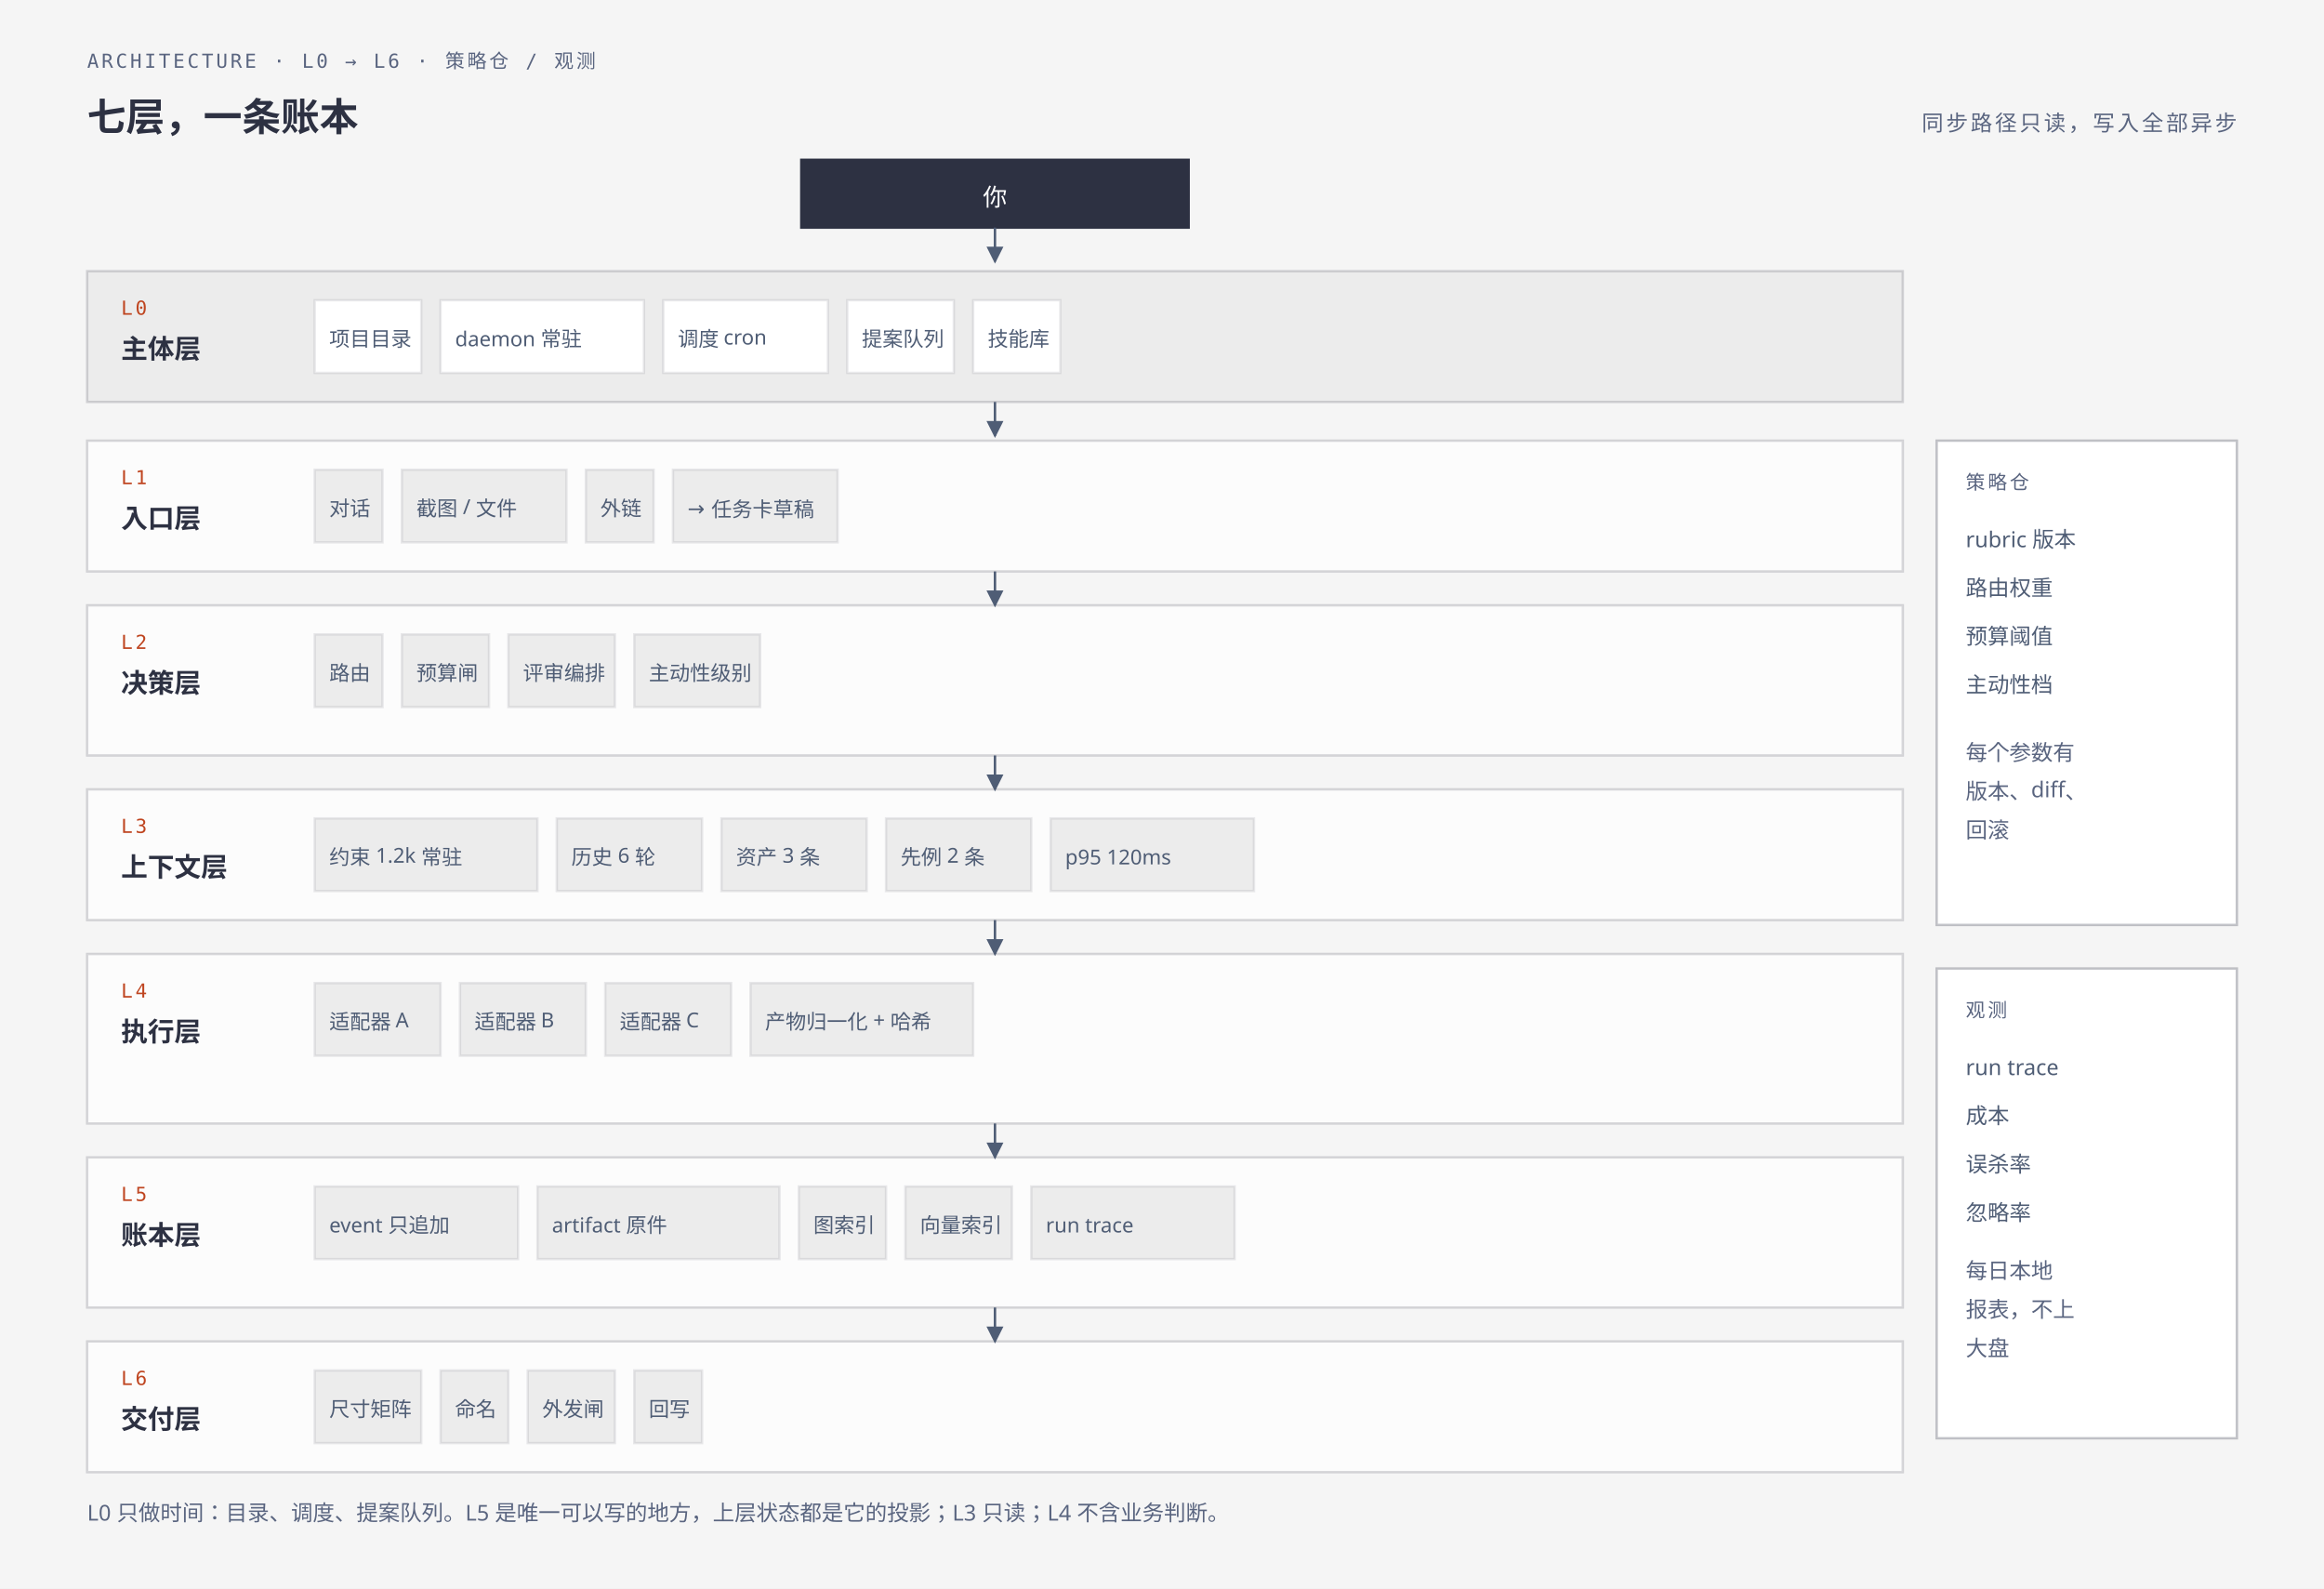
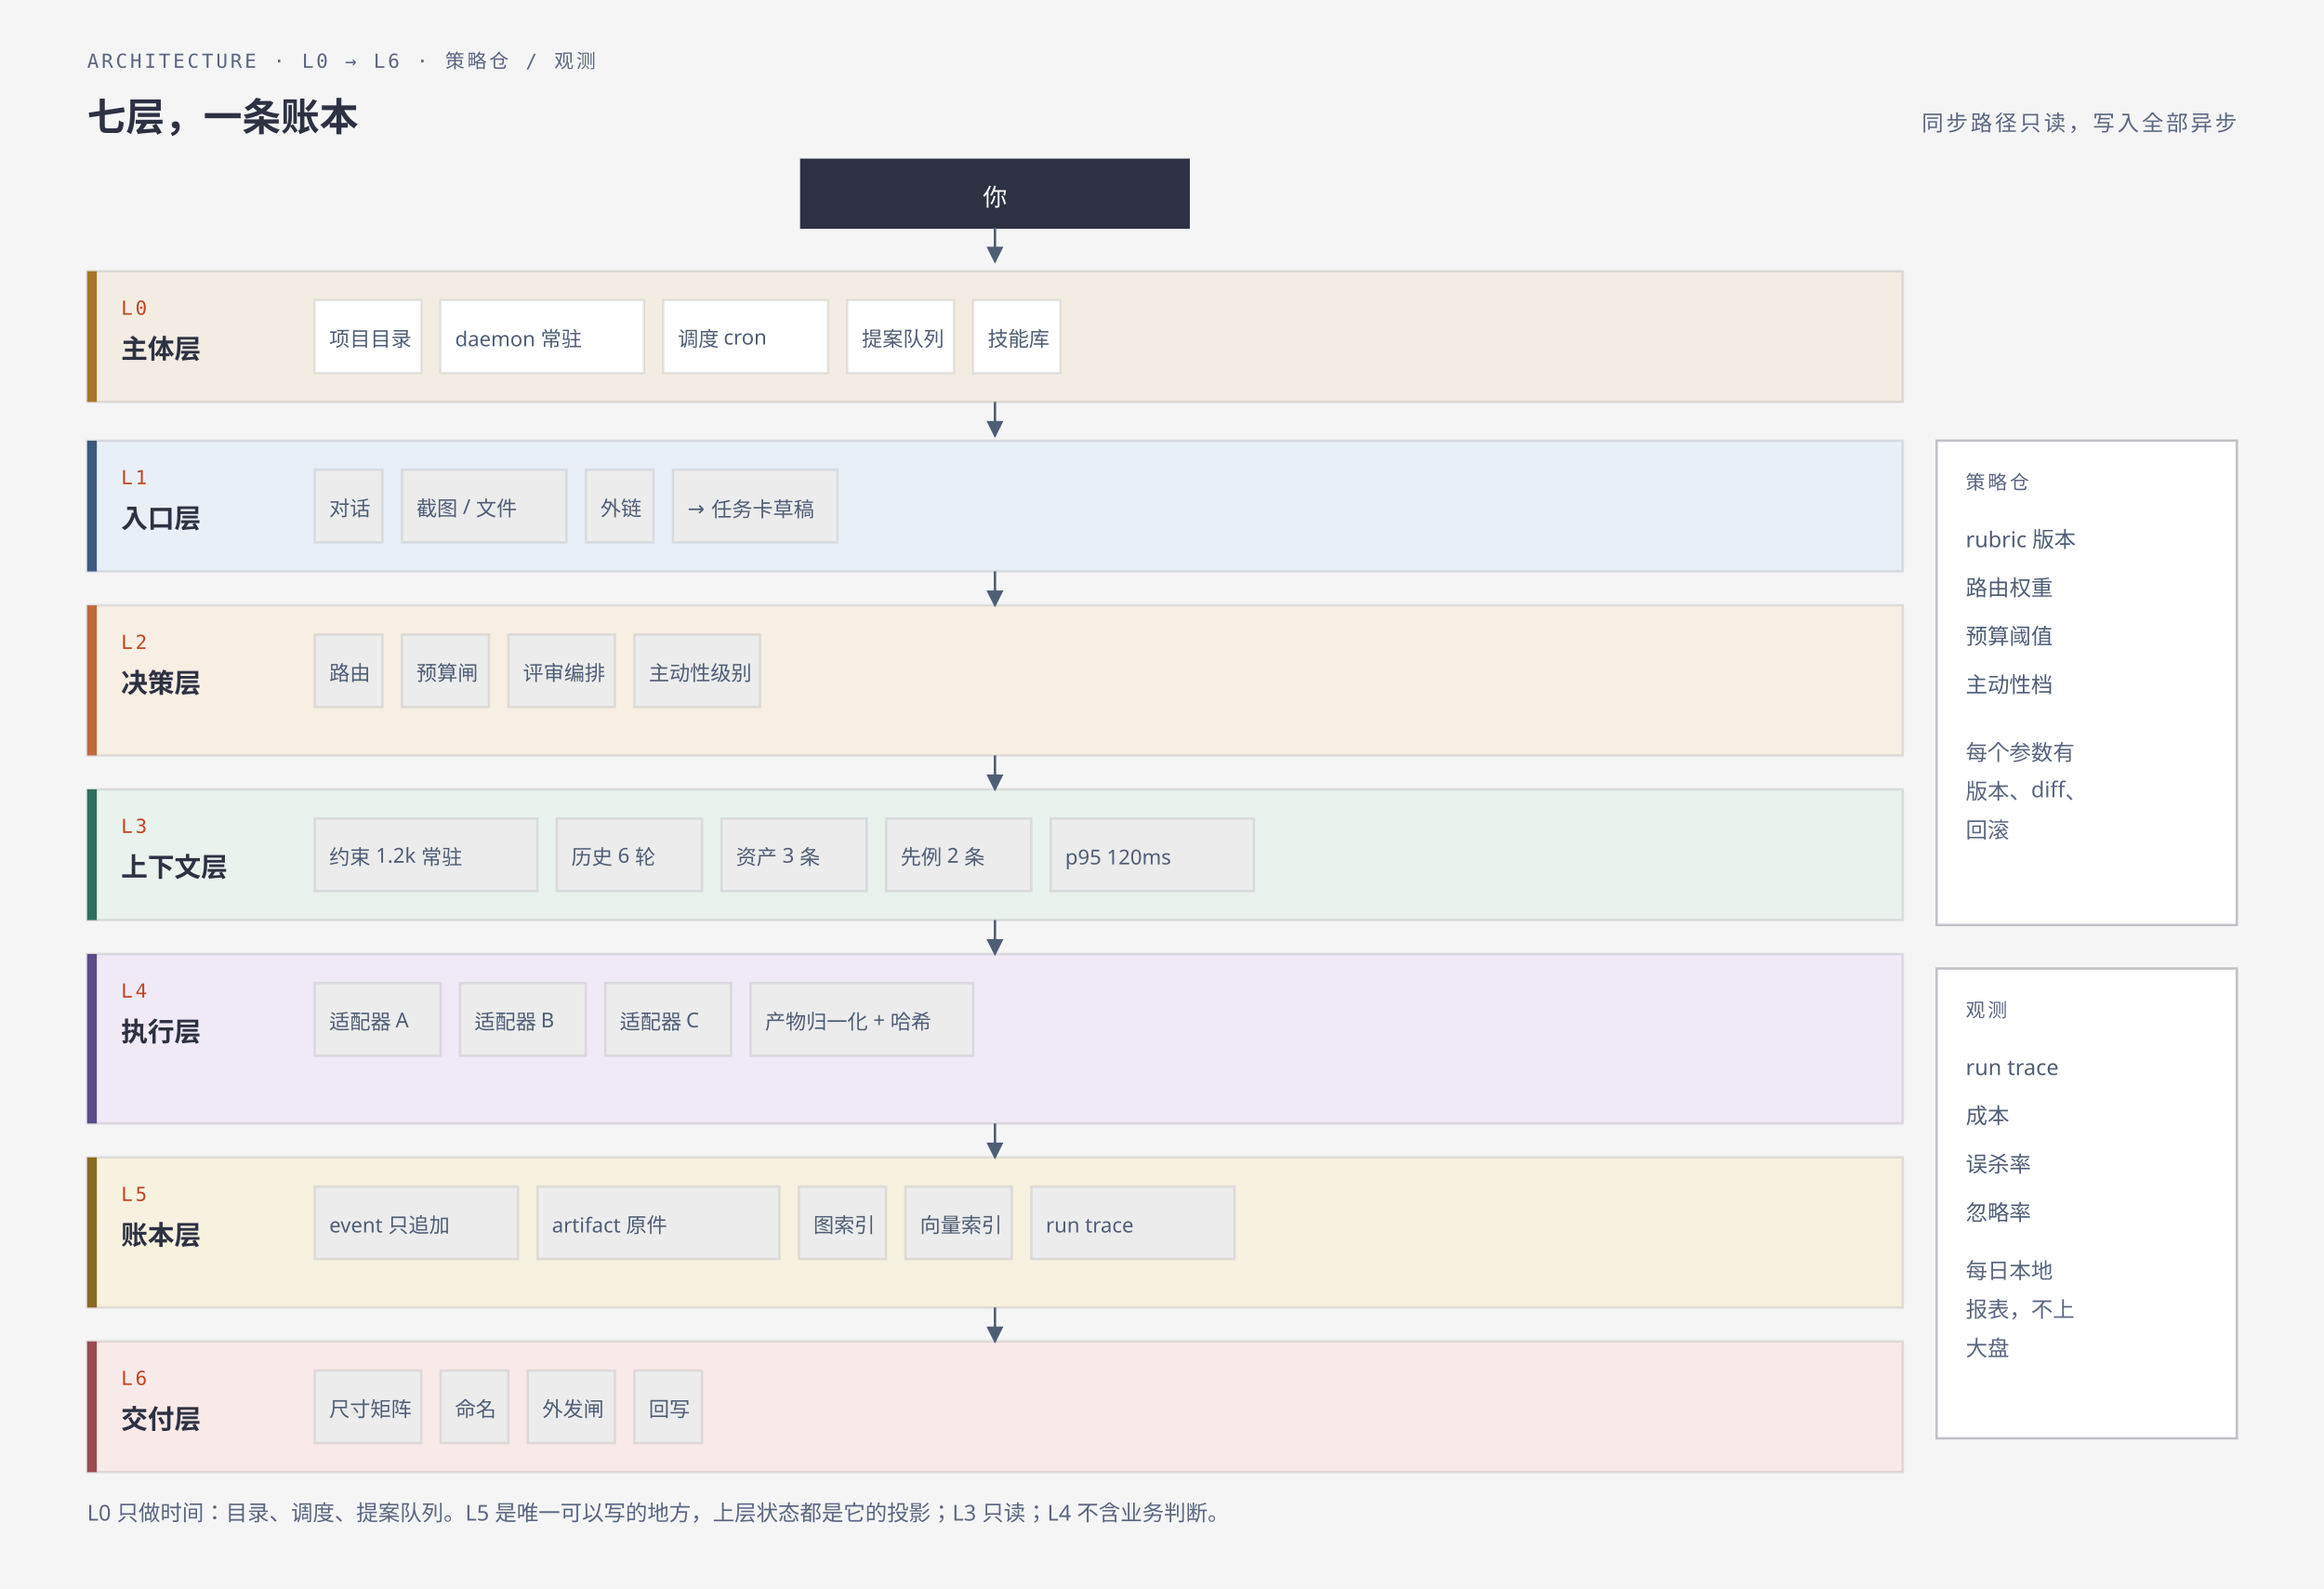
<svg xmlns="http://www.w3.org/2000/svg" viewBox="0 0 960 656" role="img" aria-labelledby="et ed">
  <defs>
    <marker id="ea" viewBox="0 0 8 8" refX="7" refY="4" markerWidth="7" markerHeight="7" orient="auto">
      <path d="M0 0 L8 4 L0 8 z" fill="#4f5d75" />
    </marker>
    <marker id="eacc" viewBox="0 0 8 8" refX="7" refY="4" markerWidth="7" markerHeight="7" orient="auto">
      <path d="M0 0 L8 4 L0 8 z" fill="#bf4520" />
    </marker>
  </defs>
  <rect width="100%" height="100%" fill="#f5f5f5" />
  <text x="36" y="28" font-family="'Geist Mono','SF Mono',ui-monospace,monospace" font-size="8" fill="#5a6580" letter-spacing="1.1">ARCHITECTURE · L0 → L6 · 策略仓 / 观测</text>
  <text x="36" y="54" font-family="'Geist','PingFang SC','Noto Sans SC',system-ui,sans-serif" font-size="16" fill="#2d3142" font-weight="600">七层，一条账本</text>
  <text x="924" y="54" font-family="'Geist Mono','SF Mono',ui-monospace,monospace" font-size="9" fill="#5a6580" text-anchor="end" letter-spacing="1.1">同步路径只读，写入全部异步</text>
  <rect x="331" y="66" width="160" height="28" fill="#2d3142" stroke="#2d3142" />
  <text x="411" y="85" font-family="'Geist','PingFang SC','Noto Sans SC',system-ui,sans-serif" font-size="10" fill="#ffffff" text-anchor="middle">你</text>
-   <rect x="36" y="112" width="750" height="54" fill="#ececec" stroke="rgba(45,49,66,0.18)" />
+   <rect x="36" y="112" width="750" height="54" fill="#f2ece2" stroke="rgba(45,49,66,0.12)" />
+   <rect x="36" y="112" width="4" height="54" fill="#a8752a" />
  <text x="50" y="130" font-family="'Geist Mono','SF Mono',ui-monospace,monospace" font-size="8" fill="#bf4520" letter-spacing="1.1">L0</text>
  <text x="50" y="148" font-family="'Geist','PingFang SC','Noto Sans SC',system-ui,sans-serif" font-size="11" fill="#2d3142" font-weight="600">主体层</text>
  <rect x="130" y="124" width="44" height="30" fill="#ffffff" stroke="rgba(45,49,66,0.10)" />
  <text x="136" y="143" font-family="'Geist','PingFang SC','Noto Sans SC',system-ui,sans-serif" font-size="8.5" fill="#4f5d75">项目目录</text>
  <rect x="182" y="124" width="84" height="30" fill="#ffffff" stroke="rgba(45,49,66,0.10)" />
  <text x="188" y="143" font-family="'Geist','PingFang SC','Noto Sans SC',system-ui,sans-serif" font-size="8.5" fill="#4f5d75">daemon 常驻</text>
  <rect x="274" y="124" width="68" height="30" fill="#ffffff" stroke="rgba(45,49,66,0.10)" />
  <text x="280" y="143" font-family="'Geist','PingFang SC','Noto Sans SC',system-ui,sans-serif" font-size="8.5" fill="#4f5d75">调度 cron</text>
  <rect x="350" y="124" width="44" height="30" fill="#ffffff" stroke="rgba(45,49,66,0.10)" />
  <text x="356" y="143" font-family="'Geist','PingFang SC','Noto Sans SC',system-ui,sans-serif" font-size="8.5" fill="#4f5d75">提案队列</text>
  <rect x="402" y="124" width="36" height="30" fill="#ffffff" stroke="rgba(45,49,66,0.10)" />
  <text x="408" y="143" font-family="'Geist','PingFang SC','Noto Sans SC',system-ui,sans-serif" font-size="8.5" fill="#4f5d75">技能库</text>
-   <rect x="36" y="182" width="750" height="54" fill="rgba(255,255,255,0.75)" stroke="rgba(45,49,66,0.18)" />
+   <rect x="36" y="182" width="750" height="54" fill="#e9eff6" stroke="rgba(45,49,66,0.12)" />
+   <rect x="36" y="182" width="4" height="54" fill="#3d5a80" />
  <text x="50" y="200" font-family="'Geist Mono','SF Mono',ui-monospace,monospace" font-size="8" fill="#bf4520" letter-spacing="1.1">L1</text>
  <text x="50" y="218" font-family="'Geist','PingFang SC','Noto Sans SC',system-ui,sans-serif" font-size="11" fill="#2d3142" font-weight="600">入口层</text>
  <rect x="130" y="194" width="28" height="30" fill="#ececec" stroke="rgba(45,49,66,0.10)" />
  <text x="136" y="213" font-family="'Geist','PingFang SC','Noto Sans SC',system-ui,sans-serif" font-size="8.5" fill="#4f5d75">对话</text>
  <rect x="166" y="194" width="68" height="30" fill="#ececec" stroke="rgba(45,49,66,0.10)" />
  <text x="172" y="213" font-family="'Geist','PingFang SC','Noto Sans SC',system-ui,sans-serif" font-size="8.5" fill="#4f5d75">截图 / 文件</text>
  <rect x="242" y="194" width="28" height="30" fill="#ececec" stroke="rgba(45,49,66,0.10)" />
  <text x="248" y="213" font-family="'Geist','PingFang SC','Noto Sans SC',system-ui,sans-serif" font-size="8.5" fill="#4f5d75">外链</text>
  <rect x="278" y="194" width="68" height="30" fill="#ececec" stroke="rgba(45,49,66,0.10)" />
  <text x="284" y="213" font-family="'Geist','PingFang SC','Noto Sans SC',system-ui,sans-serif" font-size="8.5" fill="#4f5d75">→ 任务卡草稿</text>
-   <rect x="36" y="250" width="750" height="62" fill="rgba(255,255,255,0.75)" stroke="rgba(45,49,66,0.18)" />
+   <rect x="36" y="250" width="750" height="62" fill="#f7efe4" stroke="rgba(45,49,66,0.12)" />
+   <rect x="36" y="250" width="4" height="62" fill="#bf6a3a" />
  <text x="50" y="268" font-family="'Geist Mono','SF Mono',ui-monospace,monospace" font-size="8" fill="#bf4520" letter-spacing="1.1">L2</text>
  <text x="50" y="286" font-family="'Geist','PingFang SC','Noto Sans SC',system-ui,sans-serif" font-size="11" fill="#2d3142" font-weight="600">决策层</text>
  <rect x="130" y="262" width="28" height="30" fill="#ececec" stroke="rgba(45,49,66,0.10)" />
  <text x="136" y="281" font-family="'Geist','PingFang SC','Noto Sans SC',system-ui,sans-serif" font-size="8.5" fill="#4f5d75">路由</text>
  <rect x="166" y="262" width="36" height="30" fill="#ececec" stroke="rgba(45,49,66,0.10)" />
  <text x="172" y="281" font-family="'Geist','PingFang SC','Noto Sans SC',system-ui,sans-serif" font-size="8.5" fill="#4f5d75">预算闸</text>
  <rect x="210" y="262" width="44" height="30" fill="#ececec" stroke="rgba(45,49,66,0.10)" />
  <text x="216" y="281" font-family="'Geist','PingFang SC','Noto Sans SC',system-ui,sans-serif" font-size="8.5" fill="#4f5d75">评审编排</text>
  <rect x="262" y="262" width="52" height="30" fill="#ececec" stroke="rgba(45,49,66,0.10)" />
  <text x="268" y="281" font-family="'Geist','PingFang SC','Noto Sans SC',system-ui,sans-serif" font-size="8.5" fill="#4f5d75">主动性级别</text>
-   <rect x="36" y="326" width="750" height="54" fill="rgba(255,255,255,0.75)" stroke="rgba(45,49,66,0.18)" />
+   <rect x="36" y="326" width="750" height="54" fill="#e9f2ed" stroke="rgba(45,49,66,0.12)" />
+   <rect x="36" y="326" width="4" height="54" fill="#2f6f5e" />
  <text x="50" y="344" font-family="'Geist Mono','SF Mono',ui-monospace,monospace" font-size="8" fill="#bf4520" letter-spacing="1.1">L3</text>
  <text x="50" y="362" font-family="'Geist','PingFang SC','Noto Sans SC',system-ui,sans-serif" font-size="11" fill="#2d3142" font-weight="600">上下文层</text>
  <rect x="130" y="338" width="92" height="30" fill="#ececec" stroke="rgba(45,49,66,0.10)" />
  <text x="136" y="357" font-family="'Geist','PingFang SC','Noto Sans SC',system-ui,sans-serif" font-size="8.5" fill="#4f5d75">约束 1.2k 常驻</text>
  <rect x="230" y="338" width="60" height="30" fill="#ececec" stroke="rgba(45,49,66,0.10)" />
  <text x="236" y="357" font-family="'Geist','PingFang SC','Noto Sans SC',system-ui,sans-serif" font-size="8.5" fill="#4f5d75">历史 6 轮</text>
  <rect x="298" y="338" width="60" height="30" fill="#ececec" stroke="rgba(45,49,66,0.10)" />
  <text x="304" y="357" font-family="'Geist','PingFang SC','Noto Sans SC',system-ui,sans-serif" font-size="8.5" fill="#4f5d75">资产 3 条</text>
  <rect x="366" y="338" width="60" height="30" fill="#ececec" stroke="rgba(45,49,66,0.10)" />
  <text x="372" y="357" font-family="'Geist','PingFang SC','Noto Sans SC',system-ui,sans-serif" font-size="8.5" fill="#4f5d75">先例 2 条</text>
  <rect x="434" y="338" width="84" height="30" fill="#ececec" stroke="rgba(45,49,66,0.10)" />
  <text x="440" y="357" font-family="'Geist','PingFang SC','Noto Sans SC',system-ui,sans-serif" font-size="8.5" fill="#4f5d75">p95 120ms</text>
-   <rect x="36" y="394" width="750" height="70" fill="rgba(255,255,255,0.75)" stroke="rgba(45,49,66,0.18)" />
+   <rect x="36" y="394" width="750" height="70" fill="#efeaf6" stroke="rgba(45,49,66,0.12)" />
+   <rect x="36" y="394" width="4" height="70" fill="#5b4b8a" />
  <text x="50" y="412" font-family="'Geist Mono','SF Mono',ui-monospace,monospace" font-size="8" fill="#bf4520" letter-spacing="1.1">L4</text>
  <text x="50" y="430" font-family="'Geist','PingFang SC','Noto Sans SC',system-ui,sans-serif" font-size="11" fill="#2d3142" font-weight="600">执行层</text>
  <rect x="130" y="406" width="52" height="30" fill="#ececec" stroke="rgba(45,49,66,0.10)" />
  <text x="136" y="425" font-family="'Geist','PingFang SC','Noto Sans SC',system-ui,sans-serif" font-size="8.5" fill="#4f5d75">适配器 A</text>
  <rect x="190" y="406" width="52" height="30" fill="#ececec" stroke="rgba(45,49,66,0.10)" />
  <text x="196" y="425" font-family="'Geist','PingFang SC','Noto Sans SC',system-ui,sans-serif" font-size="8.5" fill="#4f5d75">适配器 B</text>
  <rect x="250" y="406" width="52" height="30" fill="#ececec" stroke="rgba(45,49,66,0.10)" />
  <text x="256" y="425" font-family="'Geist','PingFang SC','Noto Sans SC',system-ui,sans-serif" font-size="8.5" fill="#4f5d75">适配器 C</text>
  <rect x="310" y="406" width="92" height="30" fill="#ececec" stroke="rgba(45,49,66,0.10)" />
  <text x="316" y="425" font-family="'Geist','PingFang SC','Noto Sans SC',system-ui,sans-serif" font-size="8.5" fill="#4f5d75">产物归一化 + 哈希</text>
-   <rect x="36" y="478" width="750" height="62" fill="rgba(255,255,255,0.75)" stroke="rgba(45,49,66,0.18)" />
+   <rect x="36" y="478" width="750" height="62" fill="#f7f1e0" stroke="rgba(45,49,66,0.12)" />
+   <rect x="36" y="478" width="4" height="62" fill="#8a6a1f" />
  <text x="50" y="496" font-family="'Geist Mono','SF Mono',ui-monospace,monospace" font-size="8" fill="#bf4520" letter-spacing="1.1">L5</text>
  <text x="50" y="514" font-family="'Geist','PingFang SC','Noto Sans SC',system-ui,sans-serif" font-size="11" fill="#2d3142" font-weight="600">账本层</text>
  <rect x="130" y="490" width="84" height="30" fill="#ececec" stroke="rgba(45,49,66,0.10)" />
  <text x="136" y="509" font-family="'Geist','PingFang SC','Noto Sans SC',system-ui,sans-serif" font-size="8.5" fill="#4f5d75">event 只追加</text>
  <rect x="222" y="490" width="100" height="30" fill="#ececec" stroke="rgba(45,49,66,0.10)" />
  <text x="228" y="509" font-family="'Geist','PingFang SC','Noto Sans SC',system-ui,sans-serif" font-size="8.5" fill="#4f5d75">artifact 原件</text>
  <rect x="330" y="490" width="36" height="30" fill="#ececec" stroke="rgba(45,49,66,0.10)" />
  <text x="336" y="509" font-family="'Geist','PingFang SC','Noto Sans SC',system-ui,sans-serif" font-size="8.5" fill="#4f5d75">图索引</text>
  <rect x="374" y="490" width="44" height="30" fill="#ececec" stroke="rgba(45,49,66,0.10)" />
  <text x="380" y="509" font-family="'Geist','PingFang SC','Noto Sans SC',system-ui,sans-serif" font-size="8.5" fill="#4f5d75">向量索引</text>
  <rect x="426" y="490" width="84" height="30" fill="#ececec" stroke="rgba(45,49,66,0.10)" />
  <text x="432" y="509" font-family="'Geist','PingFang SC','Noto Sans SC',system-ui,sans-serif" font-size="8.5" fill="#4f5d75">run trace</text>
-   <rect x="36" y="554" width="750" height="54" fill="rgba(255,255,255,0.75)" stroke="rgba(45,49,66,0.18)" />
+   <rect x="36" y="554" width="750" height="54" fill="#f8eae8" stroke="rgba(45,49,66,0.12)" />
+   <rect x="36" y="554" width="4" height="54" fill="#9b4b52" />
  <text x="50" y="572" font-family="'Geist Mono','SF Mono',ui-monospace,monospace" font-size="8" fill="#bf4520" letter-spacing="1.1">L6</text>
  <text x="50" y="590" font-family="'Geist','PingFang SC','Noto Sans SC',system-ui,sans-serif" font-size="11" fill="#2d3142" font-weight="600">交付层</text>
  <rect x="130" y="566" width="44" height="30" fill="#ececec" stroke="rgba(45,49,66,0.10)" />
  <text x="136" y="585" font-family="'Geist','PingFang SC','Noto Sans SC',system-ui,sans-serif" font-size="8.5" fill="#4f5d75">尺寸矩阵</text>
  <rect x="182" y="566" width="28" height="30" fill="#ececec" stroke="rgba(45,49,66,0.10)" />
  <text x="188" y="585" font-family="'Geist','PingFang SC','Noto Sans SC',system-ui,sans-serif" font-size="8.5" fill="#4f5d75">命名</text>
  <rect x="218" y="566" width="36" height="30" fill="#ececec" stroke="rgba(45,49,66,0.10)" />
  <text x="224" y="585" font-family="'Geist','PingFang SC','Noto Sans SC',system-ui,sans-serif" font-size="8.5" fill="#4f5d75">外发闸</text>
  <rect x="262" y="566" width="28" height="30" fill="#ececec" stroke="rgba(45,49,66,0.10)" />
  <text x="268" y="585" font-family="'Geist','PingFang SC','Noto Sans SC',system-ui,sans-serif" font-size="8.5" fill="#4f5d75">回写</text>
  <line x1="411" y1="94" x2="411" y2="108" stroke="#4f5d75" stroke-width="1" marker-end="url(#ea)" />
  <line x1="411" y1="166" x2="411" y2="180" stroke="#4f5d75" stroke-width="1" marker-end="url(#ea)" />
  <line x1="411" y1="236" x2="411" y2="250" stroke="#4f5d75" stroke-width="1" marker-end="url(#ea)" />
  <line x1="411" y1="312" x2="411" y2="326" stroke="#4f5d75" stroke-width="1" marker-end="url(#ea)" />
  <line x1="411" y1="380" x2="411" y2="394" stroke="#4f5d75" stroke-width="1" marker-end="url(#ea)" />
  <line x1="411" y1="464" x2="411" y2="478" stroke="#4f5d75" stroke-width="1" marker-end="url(#ea)" />
  <line x1="411" y1="540" x2="411" y2="554" stroke="#4f5d75" stroke-width="1" marker-end="url(#ea)" />
  <rect x="800" y="182" width="124" height="200" fill="#ffffff" stroke="rgba(45,49,66,0.28)" />
  <text x="812" y="202" font-family="'Geist Mono','SF Mono',ui-monospace,monospace" font-size="8" fill="#5a6580" letter-spacing="1.1">策略仓</text>
  <text x="812" y="226" font-family="'Geist','PingFang SC','Noto Sans SC',system-ui,sans-serif" font-size="9" fill="#4f5d75">rubric 版本</text>
  <text x="812" y="246" font-family="'Geist','PingFang SC','Noto Sans SC',system-ui,sans-serif" font-size="9" fill="#4f5d75">路由权重</text>
  <text x="812" y="266" font-family="'Geist','PingFang SC','Noto Sans SC',system-ui,sans-serif" font-size="9" fill="#4f5d75">预算阈值</text>
  <text x="812" y="286" font-family="'Geist','PingFang SC','Noto Sans SC',system-ui,sans-serif" font-size="9" fill="#4f5d75">主动性档</text>
  <text x="812" y="314" font-family="'Geist','PingFang SC','Noto Sans SC',system-ui,sans-serif" font-size="9" fill="#5a6580">每个参数有</text>
  <text x="812" y="330" font-family="'Geist','PingFang SC','Noto Sans SC',system-ui,sans-serif" font-size="9" fill="#5a6580">版本、diff、</text>
  <text x="812" y="346" font-family="'Geist','PingFang SC','Noto Sans SC',system-ui,sans-serif" font-size="9" fill="#5a6580">回滚</text>
  <rect x="800" y="400" width="124" height="194" fill="#ffffff" stroke="rgba(45,49,66,0.28)" />
  <text x="812" y="420" font-family="'Geist Mono','SF Mono',ui-monospace,monospace" font-size="8" fill="#5a6580" letter-spacing="1.1">观测</text>
  <text x="812" y="444" font-family="'Geist','PingFang SC','Noto Sans SC',system-ui,sans-serif" font-size="9" fill="#4f5d75">run trace</text>
  <text x="812" y="464" font-family="'Geist','PingFang SC','Noto Sans SC',system-ui,sans-serif" font-size="9" fill="#4f5d75">成本</text>
  <text x="812" y="484" font-family="'Geist','PingFang SC','Noto Sans SC',system-ui,sans-serif" font-size="9" fill="#4f5d75">误杀率</text>
  <text x="812" y="504" font-family="'Geist','PingFang SC','Noto Sans SC',system-ui,sans-serif" font-size="9" fill="#4f5d75">忽略率</text>
  <text x="812" y="528" font-family="'Geist','PingFang SC','Noto Sans SC',system-ui,sans-serif" font-size="9" fill="#5a6580">每日本地</text>
  <text x="812" y="544" font-family="'Geist','PingFang SC','Noto Sans SC',system-ui,sans-serif" font-size="9" fill="#5a6580">报表，不上</text>
  <text x="812" y="560" font-family="'Geist','PingFang SC','Noto Sans SC',system-ui,sans-serif" font-size="9" fill="#5a6580">大盘</text>
  <text x="36" y="628" font-family="'Geist','PingFang SC','Noto Sans SC',system-ui,sans-serif" font-size="9" fill="#5a6580">L0 只做时间：目录、调度、提案队列。L5 是唯一可以写的地方，上层状态都是它的投影；L3 只读；L4 不含业务判断。</text>
</svg>
